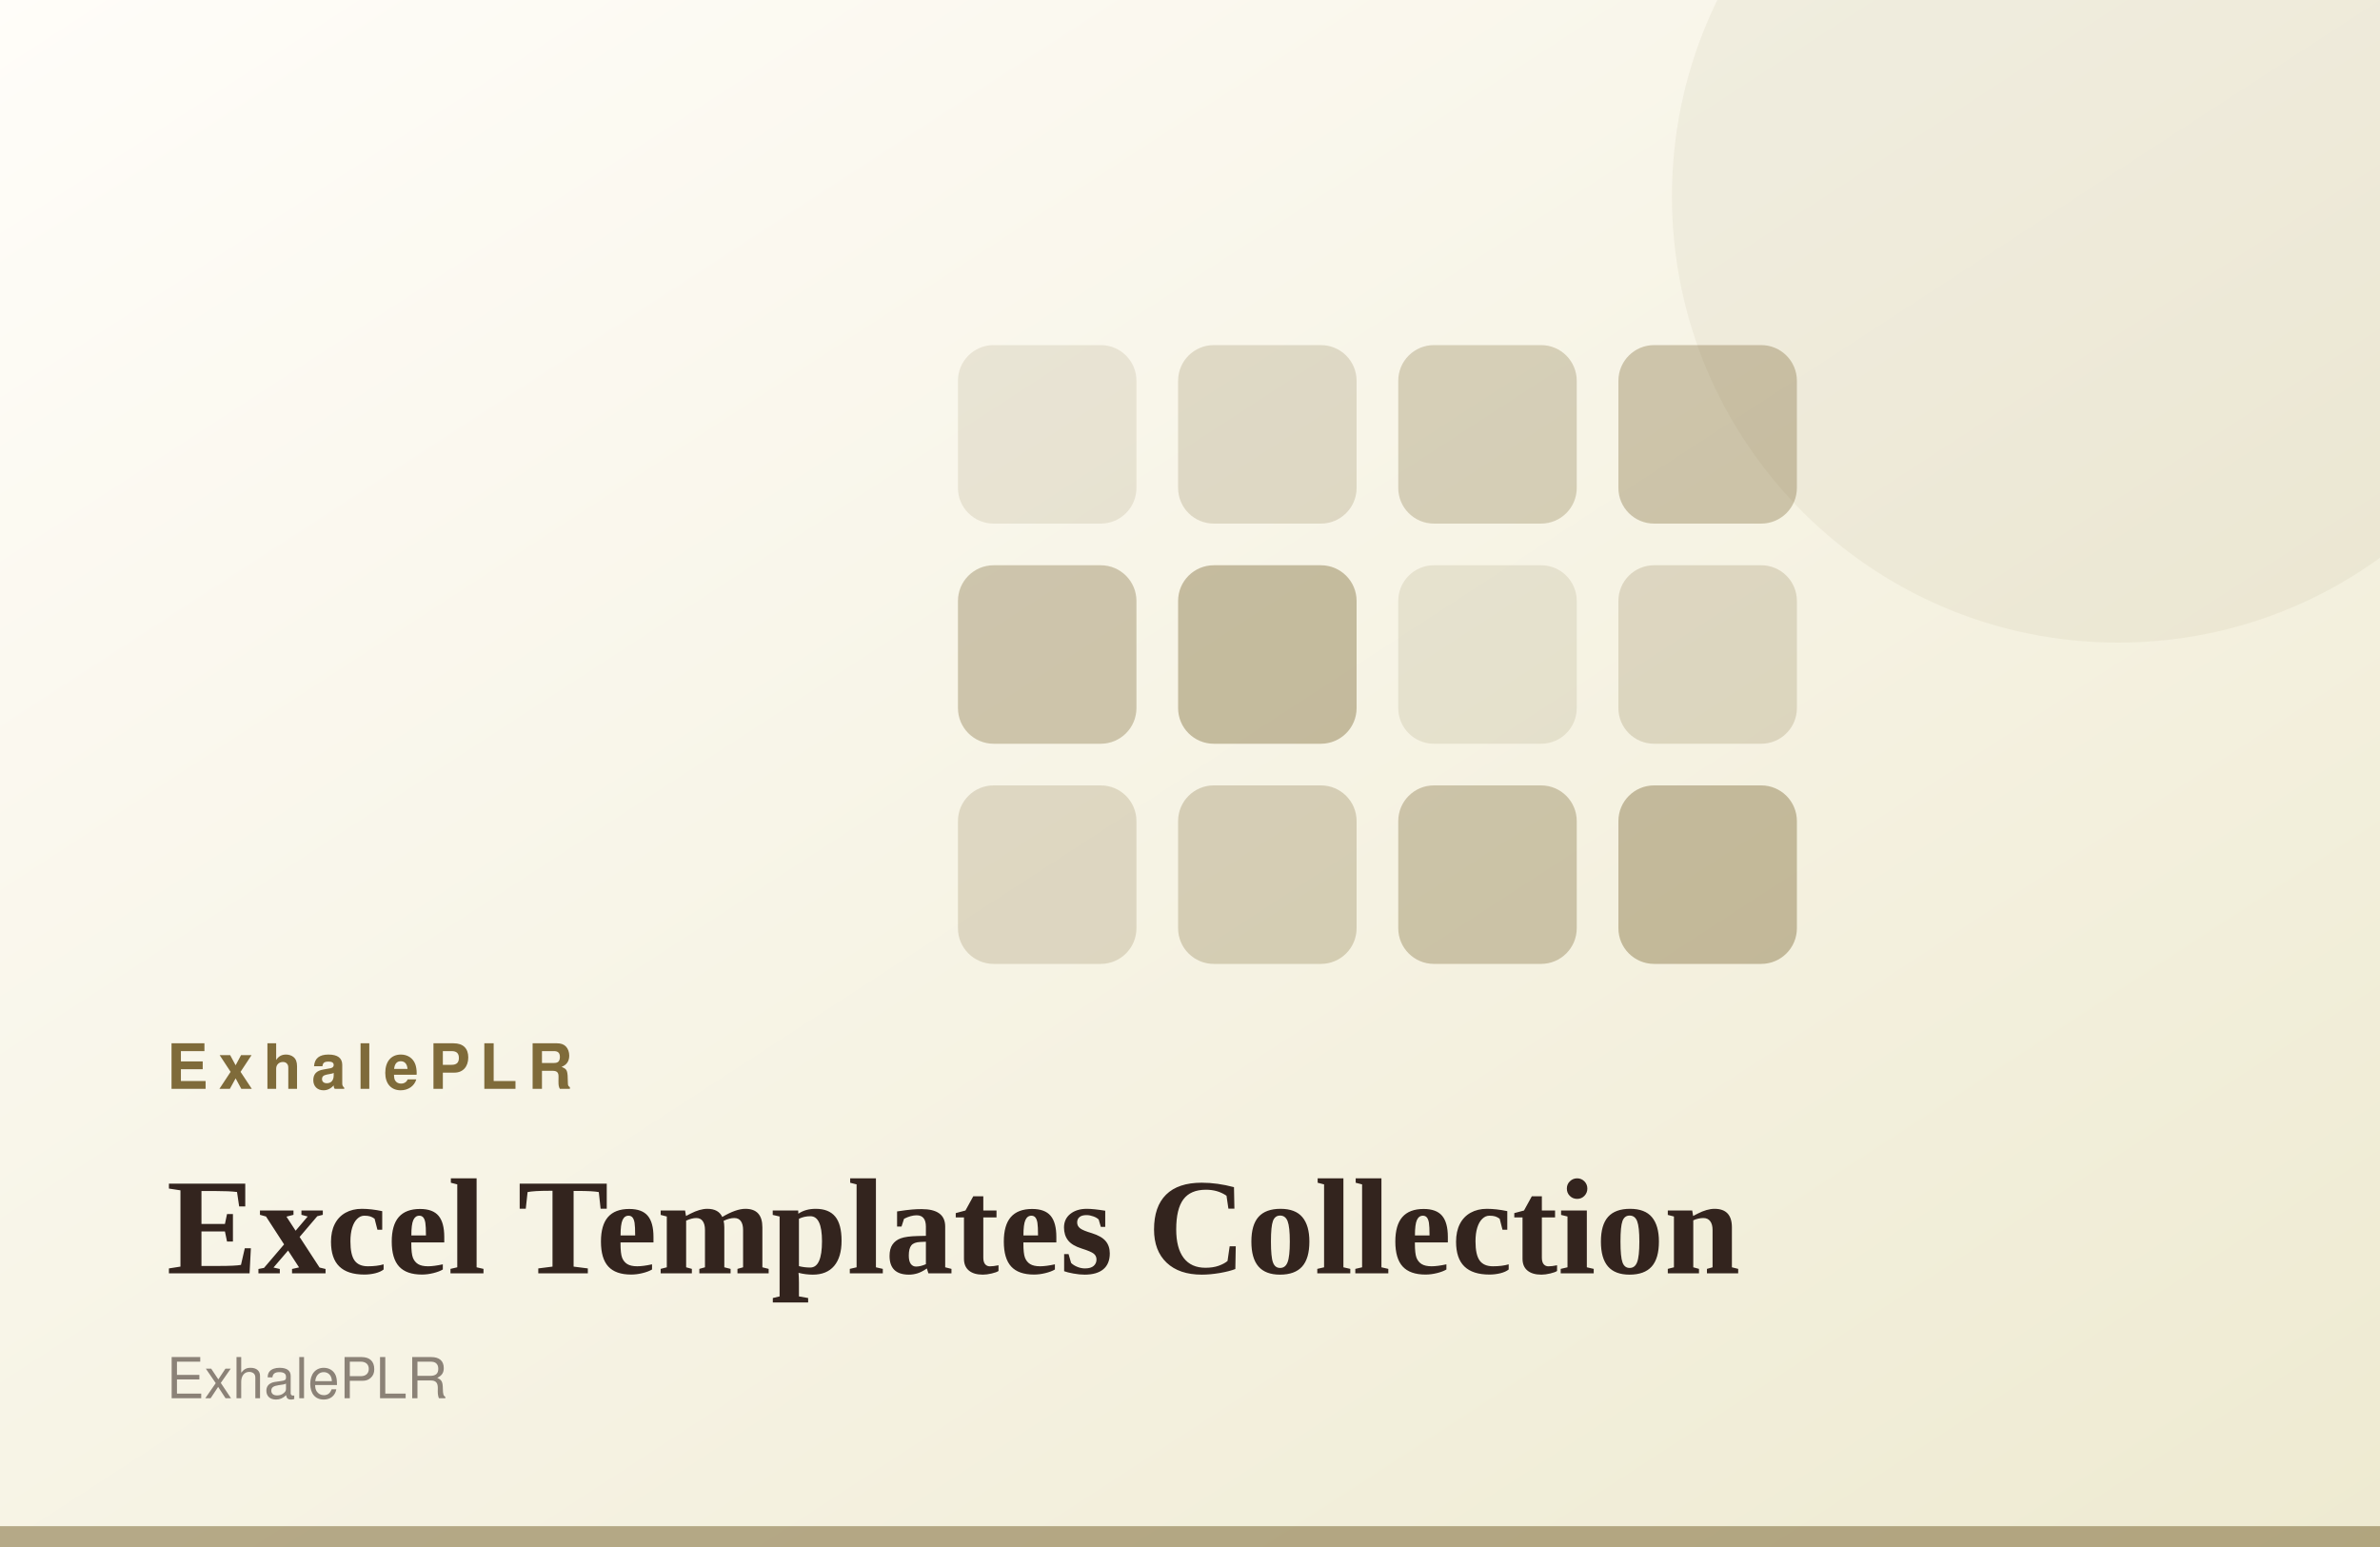
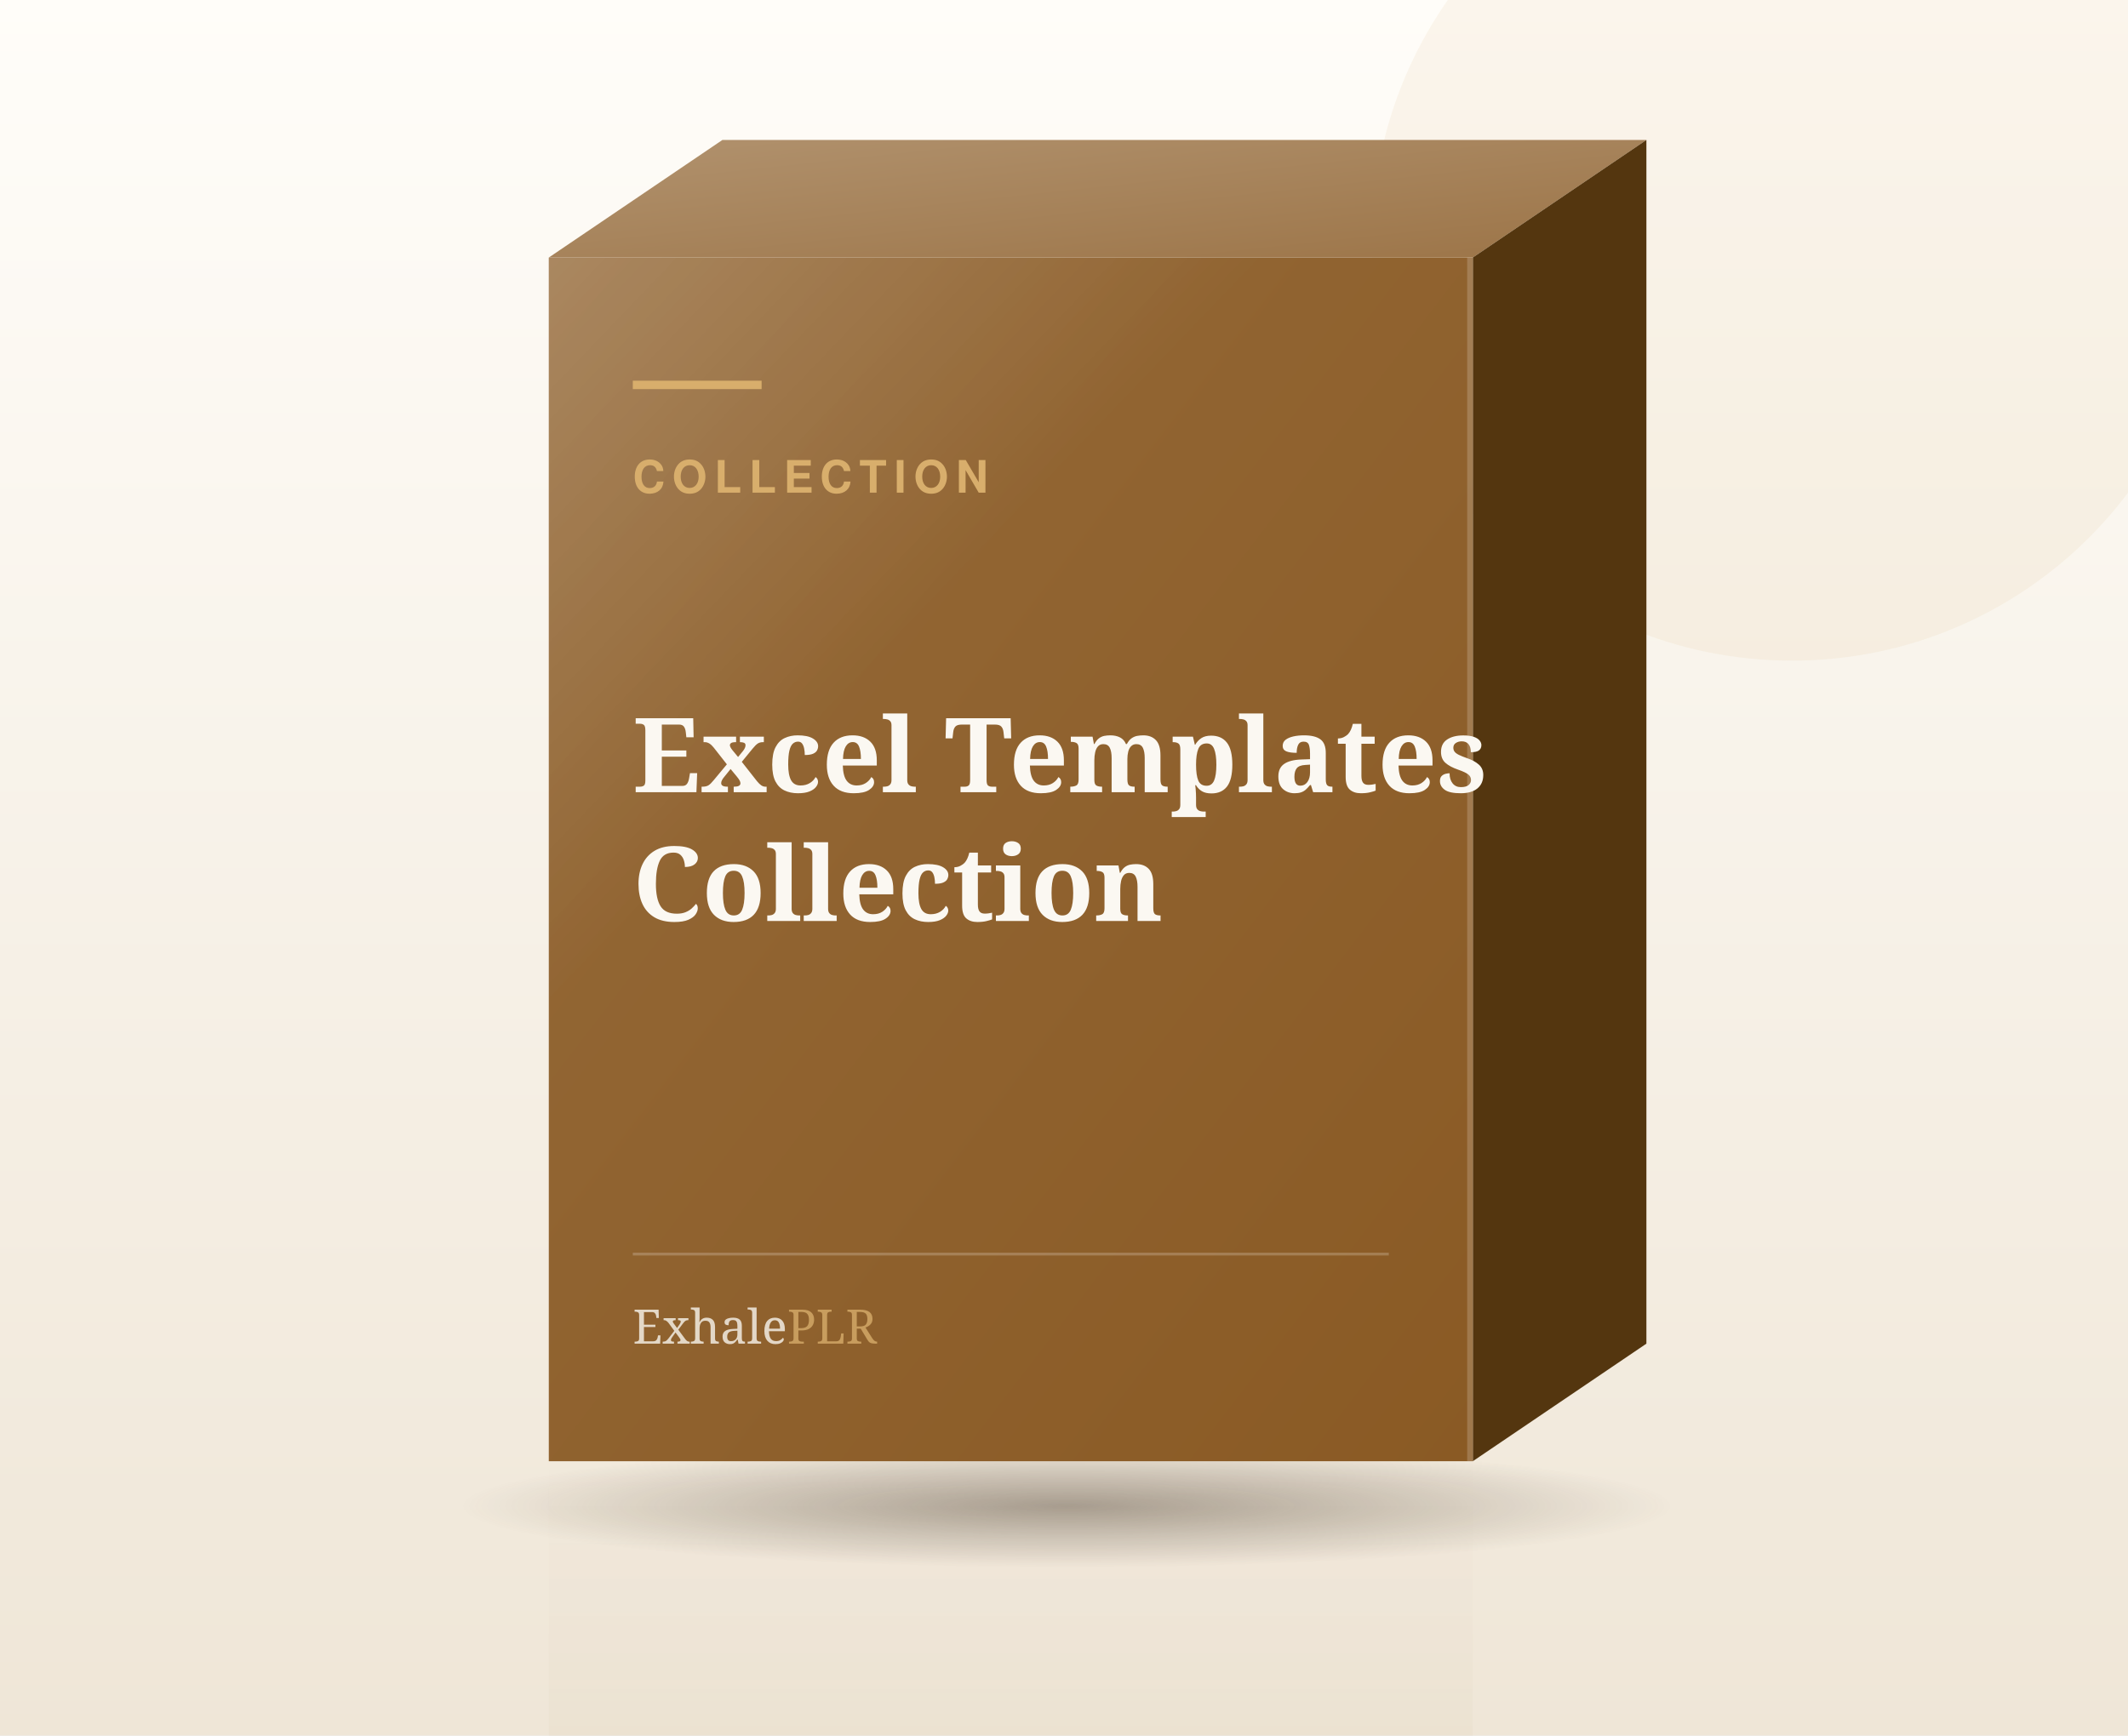
- <svg xmlns="http://www.w3.org/2000/svg" viewBox="0 0 800 520" width="800" height="520" role="img" aria-label="Excel Templates Collection">
+ <svg xmlns="http://www.w3.org/2000/svg" viewBox="0 0 760 620" width="760" height="620" role="img" aria-label="Excel Templates Collection">
  <defs>
-     <linearGradient id="g" x1="0" y1="0" x2="1" y2="1">
+     <linearGradient id="bg" x1="0" y1="0" x2="0" y2="1">
      <stop offset="0" stop-color="#fffdf9" />
-       <stop offset="1" stop-color="#eeead1" />
+       <stop offset="1" stop-color="#efe6d7" />
    </linearGradient>
+     <linearGradient id="f" x1="0" y1="0" x2="1" y2="1">
+       <stop offset="0" stop-color="#956a39" />
+       <stop offset="1" stop-color="#8a5a24" />
+     </linearGradient>
+     <linearGradient id="s" x1="0" y1="0" x2="1" y2="0">
+       <stop offset="0" stop-color="#54360f" />
+       <stop offset="1" stop-color="#54360f" />
+     </linearGradient>
+     <linearGradient id="t" x1="0" y1="0" x2="1" y2="1">
+       <stop offset="0" stop-color="#b1926e" />
+       <stop offset="1" stop-color="#9c7447" />
+     </linearGradient>
+     <linearGradient id="gloss" x1="0" y1="0" x2=".8" y2="1">
+       <stop offset="0" stop-color="#fff" stop-opacity=".20" />
+       <stop offset=".38" stop-color="#fff" stop-opacity="0" />
+     </linearGradient>
+     <linearGradient id="refl" x1="0" y1="0" x2="0" y2="1">
+       <stop offset="0" stop-color="#8a5a24" stop-opacity=".26" />
+       <stop offset="1" stop-color="#8a5a24" stop-opacity="0" />
+     </linearGradient>
+     <radialGradient id="sh">
+       <stop offset="0" stop-color="#3a2a1c" stop-opacity=".40" />
+       <stop offset="1" stop-color="#3a2a1c" stop-opacity="0" />
+     </radialGradient>
  </defs>
-   <rect width="800" height="520" fill="url(#g)" />
-   <circle cx="712" cy="66" r="150" fill="#7f6b3a" opacity=".07" />
-   <rect x="322" y="116" width="60" height="60" rx="12" fill="#7f6b3a" opacity="0.14" />
-   <rect x="396" y="116" width="60" height="60" rx="12" fill="#7f6b3a" opacity="0.21" />
-   <rect x="470" y="116" width="60" height="60" rx="12" fill="#7f6b3a" opacity="0.28" />
-   <rect x="544" y="116" width="60" height="60" rx="12" fill="#7f6b3a" opacity="0.35" />
-   <rect x="322" y="190" width="60" height="60" rx="12" fill="#7f6b3a" opacity="0.35" />
-   <rect x="396" y="190" width="60" height="60" rx="12" fill="#7f6b3a" opacity="0.42" />
-   <rect x="470" y="190" width="60" height="60" rx="12" fill="#7f6b3a" opacity="0.14" />
-   <rect x="544" y="190" width="60" height="60" rx="12" fill="#7f6b3a" opacity="0.21" />
-   <rect x="322" y="264" width="60" height="60" rx="12" fill="#7f6b3a" opacity="0.21" />
-   <rect x="396" y="264" width="60" height="60" rx="12" fill="#7f6b3a" opacity="0.28" />
-   <rect x="470" y="264" width="60" height="60" rx="12" fill="#7f6b3a" opacity="0.35" />
-   <rect x="544" y="264" width="60" height="60" rx="12" fill="#7f6b3a" opacity="0.42" />
-   <text x="56" y="366" font-size="21" fill="#7f6b3a" letter-spacing="3.4" font-family="Helvetica,Arial,sans-serif" font-weight="700">ExhalePLR</text>
-   <text x="56" y="428" font-size="46" fill="#33241e" font-family="Georgia,'Times New Roman',serif" font-weight="700">Excel Templates Collection</text>
-   <text x="56" y="470" font-size="19" fill="#33241e" opacity=".55" font-family="Helvetica,Arial,sans-serif">ExhalePLR</text>
-   <rect x="0" y="513" width="800" height="7" fill="#7f6b3a" opacity=".55" />
+   <rect width="760" height="620" fill="url(#bg)" />
+   <circle cx="640" cy="86" r="150" fill="#d8ae6c" opacity=".10" />
+   <g transform="translate(0,1044) scale(1,-1)" opacity=".5">
+     <rect x="196" y="92" width="330" height="430" fill="url(#refl)" />
+   </g>
+   <ellipse cx="381.0" cy="538" rx="218" ry="22" fill="url(#sh)" />
+   <path d="M196 92 L258 50 L588 50 L526 92 Z" fill="url(#t)" />
+   <path d="M526 92 L588 50 L588 480 L526 522 Z" fill="url(#s)" />
+   <rect x="196" y="92" width="330" height="430" fill="url(#f)" />
+   <rect x="196" y="92" width="330" height="430" fill="url(#gloss)" />
+   <rect x="524" y="92" width="2" height="430" fill="#fff" opacity=".18" />
+   <rect x="226" y="136" width="46" height="3" fill="#d8ae6c" />
+   <text x="226" y="176" font-size="16" fill="#d8ae6c" font-family="Helvetica,Arial,sans-serif" font-weight="700" letter-spacing="2.6">COLLECTION</text>
+   <text x="226" y="283" font-size="37" fill="#fbf8f2" font-family="Georgia,serif" font-weight="700">Excel Templates</text>
+   <text x="226" y="329" font-size="37" fill="#fbf8f2" font-family="Georgia,serif" font-weight="700">Collection</text>
+   <line x1="226" y1="448" x2="496" y2="448" stroke="#fbf8f2" stroke-opacity=".22" />
+   <text x="226" y="480" font-size="17" fill="#fbf8f2" opacity=".78" font-family="Georgia,serif">Exhale<tspan fill="#d8ae6c">PLR</tspan>
+   </text>
</svg>
